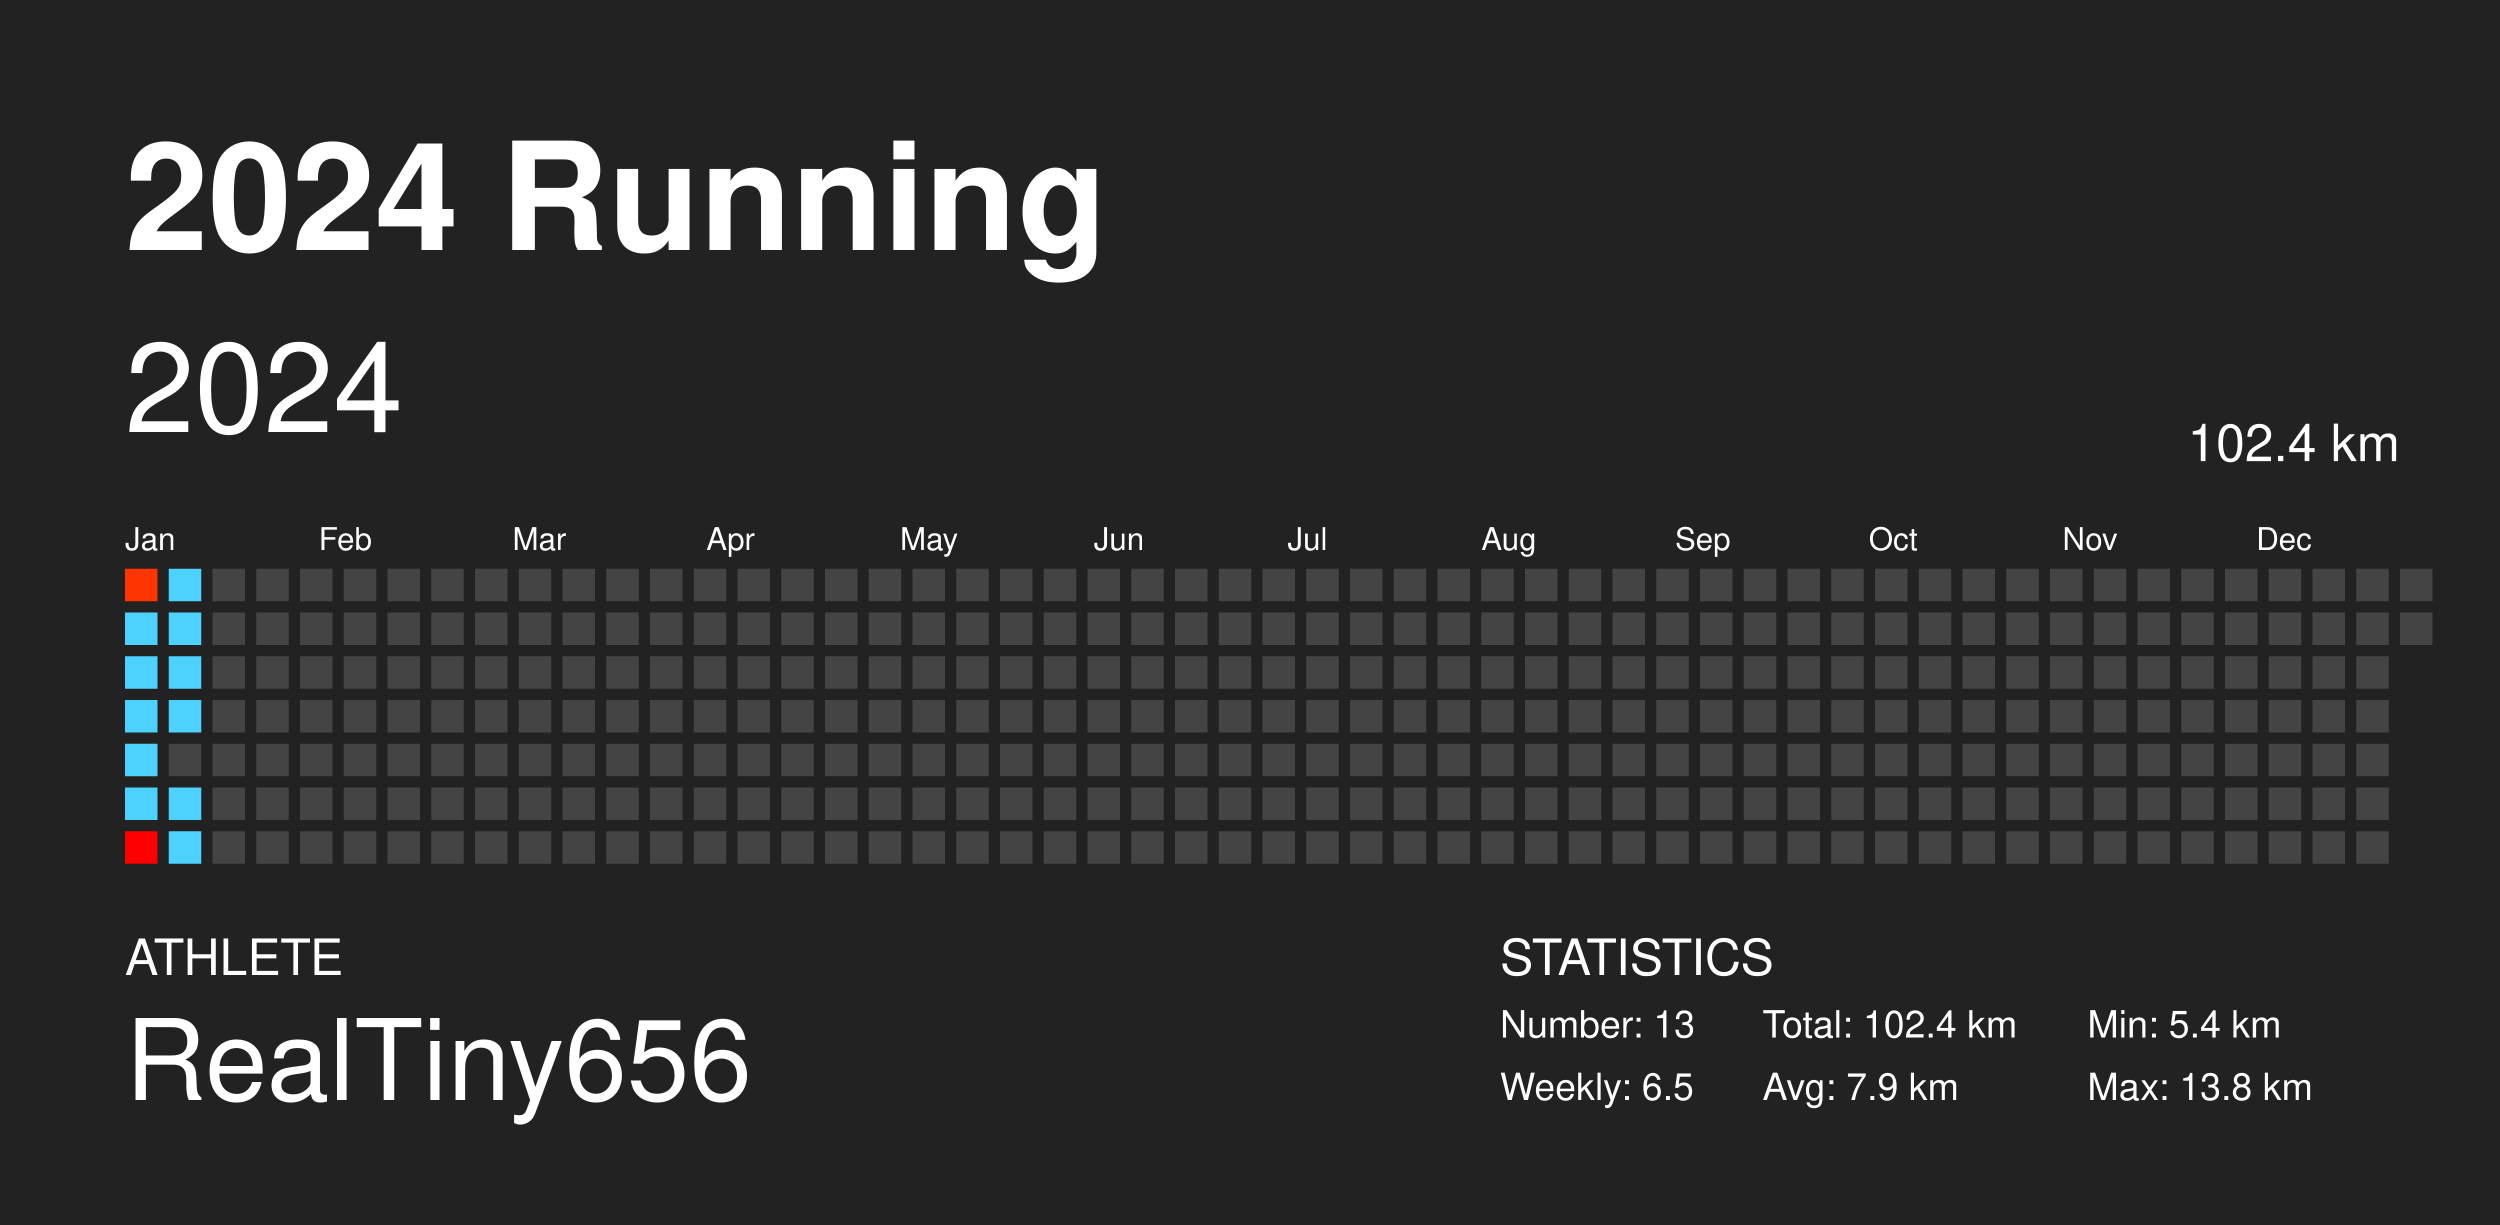
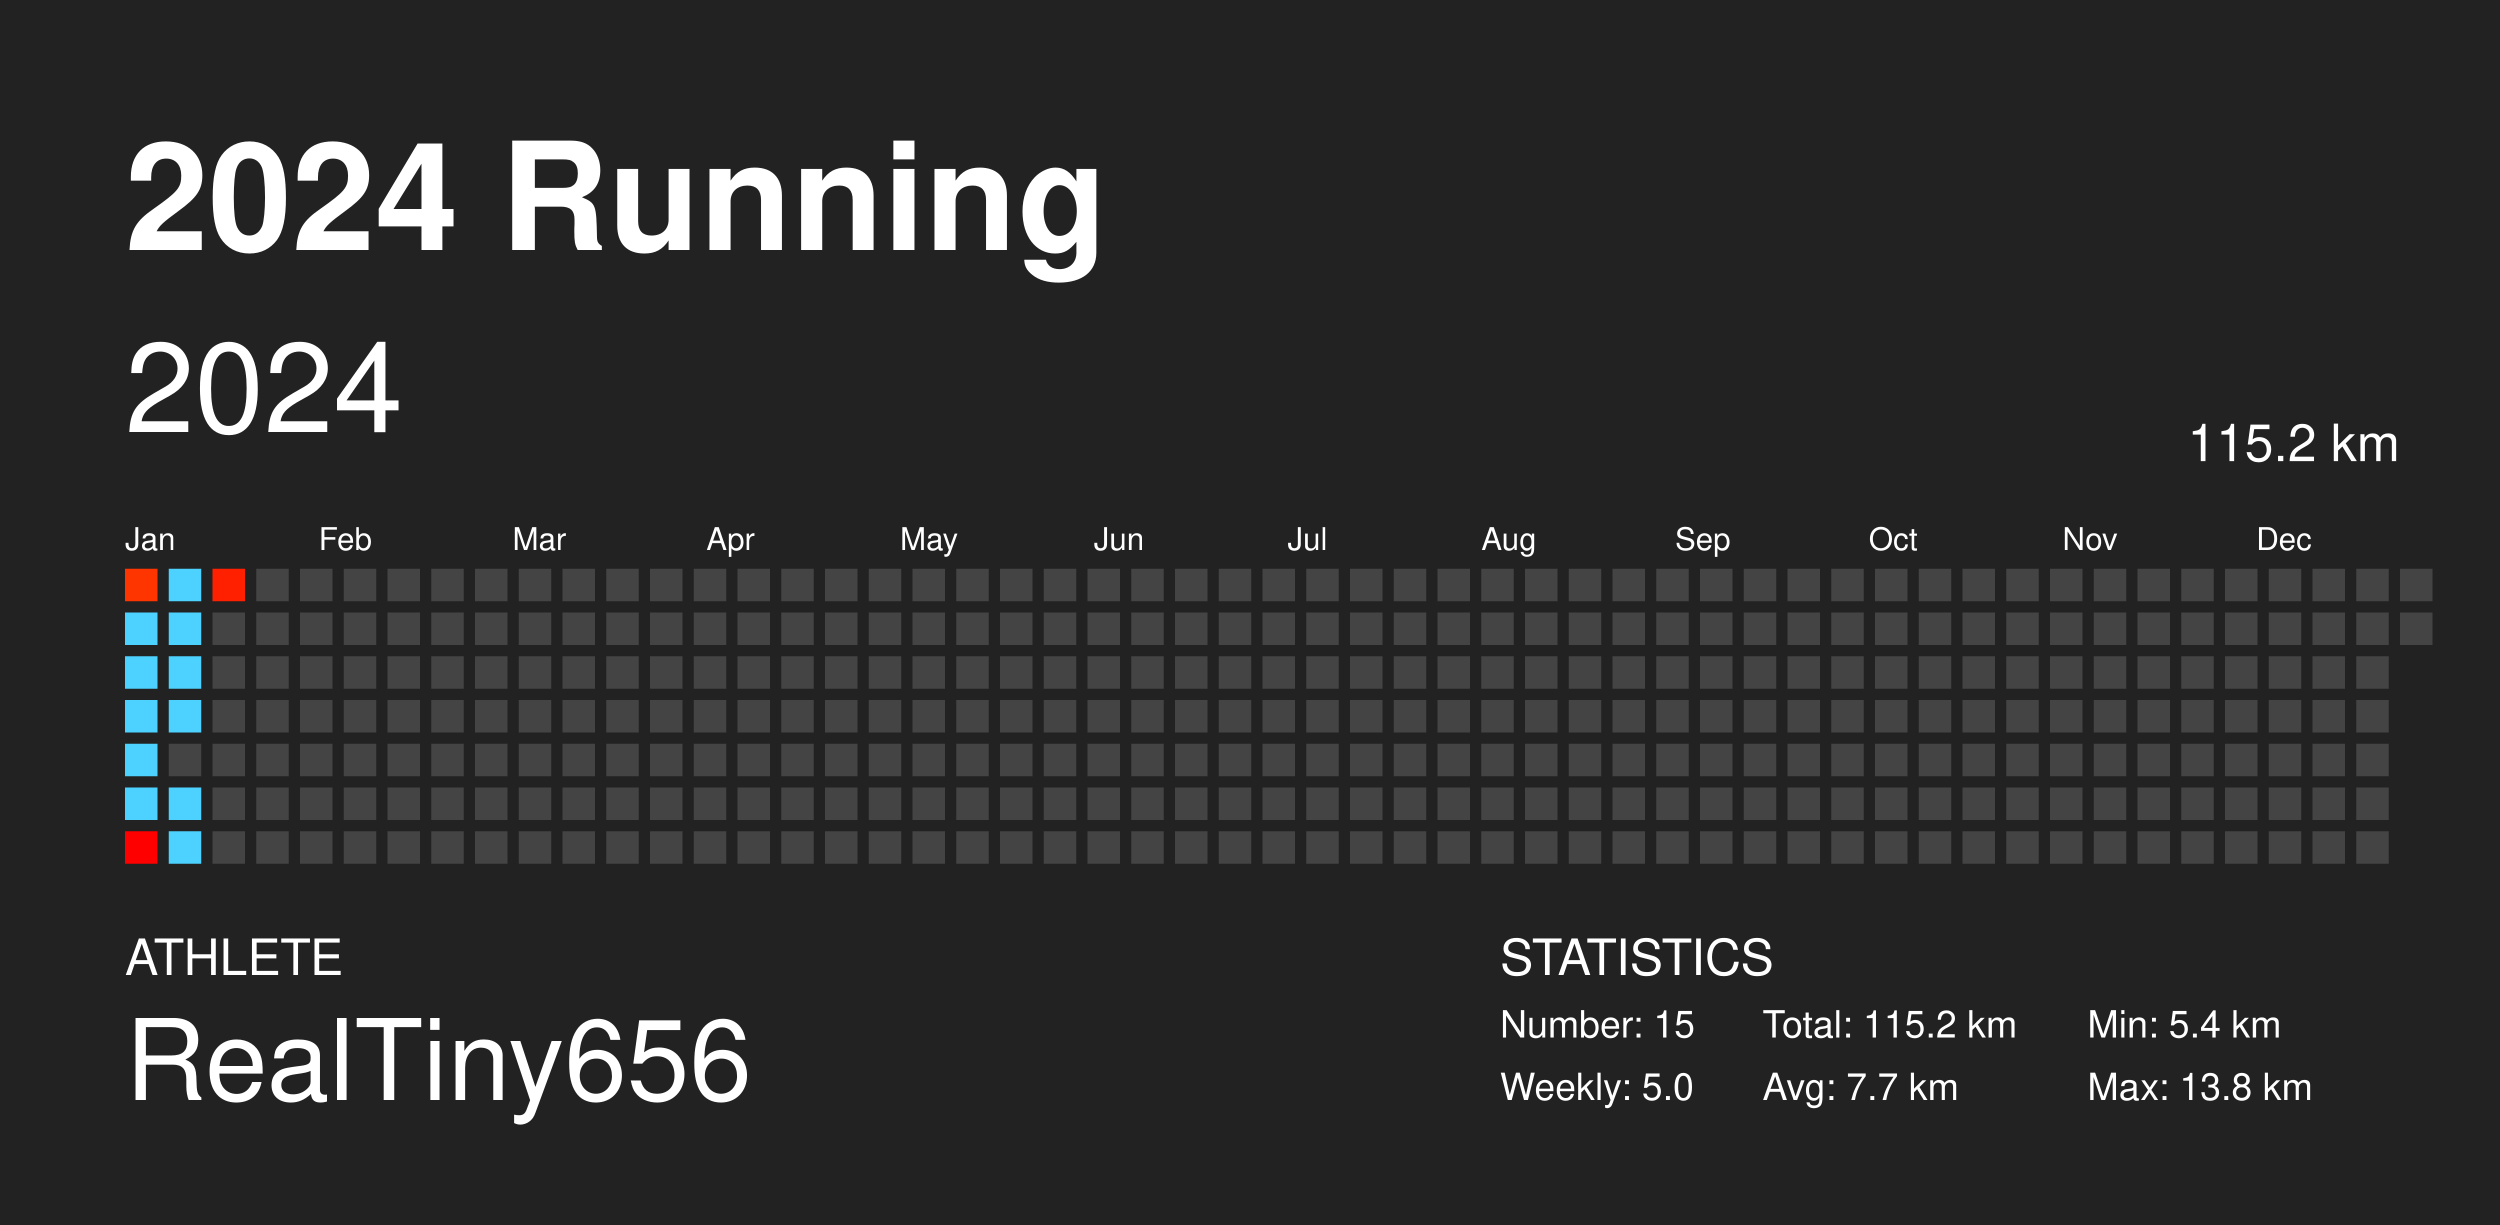
<svg xmlns="http://www.w3.org/2000/svg" baseProfile="full" height="98mm" version="1.1" viewBox="0,0,200,98" width="200mm">
  <defs />
  <rect fill="#222222" height="98" width="200" x="0" y="0" />
  <text fill="#FFFFFF" style="font-size:12px; font-family: system-ui, -apple-system, BlinkMacSystemFont, &quot;Helvetica Neue&quot;, Helvetica, &quot;Segoe UI&quot;, Arial, &quot;PingFang SC&quot;, &quot;Hiragino Sans GB&quot;, &quot;Heiti SC&quot;, &quot;Microsoft YaHei&quot;, &quot;WenQuanYi Micro Hei&quot;, sans-serif; font-weight:bold;" x="10" y="20">2024 Running</text>
  <text fill="#FFFFFF" style="font-size:4px; font-family: system-ui, -apple-system, BlinkMacSystemFont, &quot;Helvetica Neue&quot;, Helvetica, &quot;Segoe UI&quot;, Arial, &quot;PingFang SC&quot;, &quot;Hiragino Sans GB&quot;, &quot;Heiti SC&quot;, &quot;Microsoft YaHei&quot;, &quot;WenQuanYi Micro Hei&quot;, sans-serif;" x="10" y="78">ATHLETE</text>
  <text fill="#FFFFFF" style="font-size:9px; font-family: system-ui, -apple-system, BlinkMacSystemFont, &quot;Helvetica Neue&quot;, Helvetica, &quot;Segoe UI&quot;, Arial, &quot;PingFang SC&quot;, &quot;Hiragino Sans GB&quot;, &quot;Heiti SC&quot;, &quot;Microsoft YaHei&quot;, &quot;WenQuanYi Micro Hei&quot;, sans-serif;" x="10" y="88">RealTiny656</text>
  <text fill="#FFFFFF" style="font-size:4px; font-family: system-ui, -apple-system, BlinkMacSystemFont, &quot;Helvetica Neue&quot;, Helvetica, &quot;Segoe UI&quot;, Arial, &quot;PingFang SC&quot;, &quot;Hiragino Sans GB&quot;, &quot;Heiti SC&quot;, &quot;Microsoft YaHei&quot;, &quot;WenQuanYi Micro Hei&quot;, sans-serif;" x="120" y="78">STATISTICS</text>
-   <text fill="#FFFFFF" style="font-size:3px; font-family: system-ui, -apple-system, BlinkMacSystemFont, &quot;Helvetica Neue&quot;, Helvetica, &quot;Segoe UI&quot;, Arial, &quot;PingFang SC&quot;, &quot;Hiragino Sans GB&quot;, &quot;Heiti SC&quot;, &quot;Microsoft YaHei&quot;, &quot;WenQuanYi Micro Hei&quot;, sans-serif;" x="120" y="83">Number: 13</text>
-   <text fill="#FFFFFF" style="font-size:3px; font-family: system-ui, -apple-system, BlinkMacSystemFont, &quot;Helvetica Neue&quot;, Helvetica, &quot;Segoe UI&quot;, Arial, &quot;PingFang SC&quot;, &quot;Hiragino Sans GB&quot;, &quot;Heiti SC&quot;, &quot;Microsoft YaHei&quot;, &quot;WenQuanYi Micro Hei&quot;, sans-serif;" x="120" y="88">Weekly: 6.5</text>
-   <text fill="#FFFFFF" style="font-size:3px; font-family: system-ui, -apple-system, BlinkMacSystemFont, &quot;Helvetica Neue&quot;, Helvetica, &quot;Segoe UI&quot;, Arial, &quot;PingFang SC&quot;, &quot;Hiragino Sans GB&quot;, &quot;Heiti SC&quot;, &quot;Microsoft YaHei&quot;, &quot;WenQuanYi Micro Hei&quot;, sans-serif;" x="141" y="83">Total: 102.4 km</text>
-   <text fill="#FFFFFF" style="font-size:3px; font-family: system-ui, -apple-system, BlinkMacSystemFont, &quot;Helvetica Neue&quot;, Helvetica, &quot;Segoe UI&quot;, Arial, &quot;PingFang SC&quot;, &quot;Hiragino Sans GB&quot;, &quot;Heiti SC&quot;, &quot;Microsoft YaHei&quot;, &quot;WenQuanYi Micro Hei&quot;, sans-serif;" x="141" y="88">Avg: 7.9 km</text>
+   <text fill="#FFFFFF" style="font-size:3px; font-family: system-ui, -apple-system, BlinkMacSystemFont, &quot;Helvetica Neue&quot;, Helvetica, &quot;Segoe UI&quot;, Arial, &quot;PingFang SC&quot;, &quot;Hiragino Sans GB&quot;, &quot;Heiti SC&quot;, &quot;Microsoft YaHei&quot;, &quot;WenQuanYi Micro Hei&quot;, sans-serif;" x="120" y="83">Number: 15</text>
+   <text fill="#FFFFFF" style="font-size:3px; font-family: system-ui, -apple-system, BlinkMacSystemFont, &quot;Helvetica Neue&quot;, Helvetica, &quot;Segoe UI&quot;, Arial, &quot;PingFang SC&quot;, &quot;Hiragino Sans GB&quot;, &quot;Heiti SC&quot;, &quot;Microsoft YaHei&quot;, &quot;WenQuanYi Micro Hei&quot;, sans-serif;" x="120" y="88">Weekly: 5.0</text>
+   <text fill="#FFFFFF" style="font-size:3px; font-family: system-ui, -apple-system, BlinkMacSystemFont, &quot;Helvetica Neue&quot;, Helvetica, &quot;Segoe UI&quot;, Arial, &quot;PingFang SC&quot;, &quot;Hiragino Sans GB&quot;, &quot;Heiti SC&quot;, &quot;Microsoft YaHei&quot;, &quot;WenQuanYi Micro Hei&quot;, sans-serif;" x="141" y="83">Total: 115.2 km</text>
+   <text fill="#FFFFFF" style="font-size:3px; font-family: system-ui, -apple-system, BlinkMacSystemFont, &quot;Helvetica Neue&quot;, Helvetica, &quot;Segoe UI&quot;, Arial, &quot;PingFang SC&quot;, &quot;Hiragino Sans GB&quot;, &quot;Heiti SC&quot;, &quot;Microsoft YaHei&quot;, &quot;WenQuanYi Micro Hei&quot;, sans-serif;" x="141" y="88">Avg: 7.7 km</text>
  <text fill="#FFFFFF" style="font-size:3px; font-family: system-ui, -apple-system, BlinkMacSystemFont, &quot;Helvetica Neue&quot;, Helvetica, &quot;Segoe UI&quot;, Arial, &quot;PingFang SC&quot;, &quot;Hiragino Sans GB&quot;, &quot;Heiti SC&quot;, &quot;Microsoft YaHei&quot;, &quot;WenQuanYi Micro Hei&quot;, sans-serif;" x="167" y="83">Min: 5.4 km</text>
  <text fill="#FFFFFF" style="font-size:3px; font-family: system-ui, -apple-system, BlinkMacSystemFont, &quot;Helvetica Neue&quot;, Helvetica, &quot;Segoe UI&quot;, Arial, &quot;PingFang SC&quot;, &quot;Hiragino Sans GB&quot;, &quot;Heiti SC&quot;, &quot;Microsoft YaHei&quot;, &quot;WenQuanYi Micro Hei&quot;, sans-serif;" x="167" y="88">Max: 13.8 km</text>
  <text dominant-baseline="hanging" fill="#FFFFFF" style="font-size:10.0px; font-family: system-ui, -apple-system, BlinkMacSystemFont, &quot;Helvetica Neue&quot;, Helvetica, &quot;Segoe UI&quot;, Arial, &quot;PingFang SC&quot;, &quot;Hiragino Sans GB&quot;, &quot;Heiti SC&quot;, &quot;Microsoft YaHei&quot;, &quot;WenQuanYi Micro Hei&quot;, sans-serif;" x="10" y="30">2024</text>
-   <text dominant-baseline="hanging" fill="#FFFFFF" style="font-size:4.125px; font-family: system-ui, -apple-system, BlinkMacSystemFont, &quot;Helvetica Neue&quot;, Helvetica, &quot;Segoe UI&quot;, Arial, &quot;PingFang SC&quot;, &quot;Hiragino Sans GB&quot;, &quot;Heiti SC&quot;, &quot;Microsoft YaHei&quot;, &quot;WenQuanYi Micro Hei&quot;, sans-serif;" x="175" y="35">102.4 km</text>
+   <text dominant-baseline="hanging" fill="#FFFFFF" style="font-size:4.125px; font-family: system-ui, -apple-system, BlinkMacSystemFont, &quot;Helvetica Neue&quot;, Helvetica, &quot;Segoe UI&quot;, Arial, &quot;PingFang SC&quot;, &quot;Hiragino Sans GB&quot;, &quot;Heiti SC&quot;, &quot;Microsoft YaHei&quot;, &quot;WenQuanYi Micro Hei&quot;, sans-serif;" x="175" y="35">115.2 km</text>
  <text fill="#FFFFFF" style="font-size:2.5px; font-family: system-ui, -apple-system, BlinkMacSystemFont, &quot;Helvetica Neue&quot;, Helvetica, &quot;Segoe UI&quot;, Arial, &quot;PingFang SC&quot;, &quot;Hiragino Sans GB&quot;, &quot;Heiti SC&quot;, &quot;Microsoft YaHei&quot;, &quot;WenQuanYi Micro Hei&quot;, sans-serif;" x="10.0" y="44">Jan</text>
  <text fill="#FFFFFF" style="font-size:2.5px; font-family: system-ui, -apple-system, BlinkMacSystemFont, &quot;Helvetica Neue&quot;, Helvetica, &quot;Segoe UI&quot;, Arial, &quot;PingFang SC&quot;, &quot;Hiragino Sans GB&quot;, &quot;Heiti SC&quot;, &quot;Microsoft YaHei&quot;, &quot;WenQuanYi Micro Hei&quot;, sans-serif;" x="25.5" y="44">Feb</text>
  <text fill="#FFFFFF" style="font-size:2.5px; font-family: system-ui, -apple-system, BlinkMacSystemFont, &quot;Helvetica Neue&quot;, Helvetica, &quot;Segoe UI&quot;, Arial, &quot;PingFang SC&quot;, &quot;Hiragino Sans GB&quot;, &quot;Heiti SC&quot;, &quot;Microsoft YaHei&quot;, &quot;WenQuanYi Micro Hei&quot;, sans-serif;" x="41.0" y="44">Mar</text>
  <text fill="#FFFFFF" style="font-size:2.5px; font-family: system-ui, -apple-system, BlinkMacSystemFont, &quot;Helvetica Neue&quot;, Helvetica, &quot;Segoe UI&quot;, Arial, &quot;PingFang SC&quot;, &quot;Hiragino Sans GB&quot;, &quot;Heiti SC&quot;, &quot;Microsoft YaHei&quot;, &quot;WenQuanYi Micro Hei&quot;, sans-serif;" x="56.5" y="44">Apr</text>
  <text fill="#FFFFFF" style="font-size:2.5px; font-family: system-ui, -apple-system, BlinkMacSystemFont, &quot;Helvetica Neue&quot;, Helvetica, &quot;Segoe UI&quot;, Arial, &quot;PingFang SC&quot;, &quot;Hiragino Sans GB&quot;, &quot;Heiti SC&quot;, &quot;Microsoft YaHei&quot;, &quot;WenQuanYi Micro Hei&quot;, sans-serif;" x="72.0" y="44">May</text>
  <text fill="#FFFFFF" style="font-size:2.5px; font-family: system-ui, -apple-system, BlinkMacSystemFont, &quot;Helvetica Neue&quot;, Helvetica, &quot;Segoe UI&quot;, Arial, &quot;PingFang SC&quot;, &quot;Hiragino Sans GB&quot;, &quot;Heiti SC&quot;, &quot;Microsoft YaHei&quot;, &quot;WenQuanYi Micro Hei&quot;, sans-serif;" x="87.5" y="44">Jun</text>
  <text fill="#FFFFFF" style="font-size:2.5px; font-family: system-ui, -apple-system, BlinkMacSystemFont, &quot;Helvetica Neue&quot;, Helvetica, &quot;Segoe UI&quot;, Arial, &quot;PingFang SC&quot;, &quot;Hiragino Sans GB&quot;, &quot;Heiti SC&quot;, &quot;Microsoft YaHei&quot;, &quot;WenQuanYi Micro Hei&quot;, sans-serif;" x="103.0" y="44">Jul</text>
  <text fill="#FFFFFF" style="font-size:2.5px; font-family: system-ui, -apple-system, BlinkMacSystemFont, &quot;Helvetica Neue&quot;, Helvetica, &quot;Segoe UI&quot;, Arial, &quot;PingFang SC&quot;, &quot;Hiragino Sans GB&quot;, &quot;Heiti SC&quot;, &quot;Microsoft YaHei&quot;, &quot;WenQuanYi Micro Hei&quot;, sans-serif;" x="118.5" y="44">Aug</text>
  <text fill="#FFFFFF" style="font-size:2.5px; font-family: system-ui, -apple-system, BlinkMacSystemFont, &quot;Helvetica Neue&quot;, Helvetica, &quot;Segoe UI&quot;, Arial, &quot;PingFang SC&quot;, &quot;Hiragino Sans GB&quot;, &quot;Heiti SC&quot;, &quot;Microsoft YaHei&quot;, &quot;WenQuanYi Micro Hei&quot;, sans-serif;" x="134.0" y="44">Sep</text>
  <text fill="#FFFFFF" style="font-size:2.5px; font-family: system-ui, -apple-system, BlinkMacSystemFont, &quot;Helvetica Neue&quot;, Helvetica, &quot;Segoe UI&quot;, Arial, &quot;PingFang SC&quot;, &quot;Hiragino Sans GB&quot;, &quot;Heiti SC&quot;, &quot;Microsoft YaHei&quot;, &quot;WenQuanYi Micro Hei&quot;, sans-serif;" x="149.5" y="44">Oct</text>
  <text fill="#FFFFFF" style="font-size:2.5px; font-family: system-ui, -apple-system, BlinkMacSystemFont, &quot;Helvetica Neue&quot;, Helvetica, &quot;Segoe UI&quot;, Arial, &quot;PingFang SC&quot;, &quot;Hiragino Sans GB&quot;, &quot;Heiti SC&quot;, &quot;Microsoft YaHei&quot;, &quot;WenQuanYi Micro Hei&quot;, sans-serif;" x="165.0" y="44">Nov</text>
  <text fill="#FFFFFF" style="font-size:2.5px; font-family: system-ui, -apple-system, BlinkMacSystemFont, &quot;Helvetica Neue&quot;, Helvetica, &quot;Segoe UI&quot;, Arial, &quot;PingFang SC&quot;, &quot;Hiragino Sans GB&quot;, &quot;Heiti SC&quot;, &quot;Microsoft YaHei&quot;, &quot;WenQuanYi Micro Hei&quot;, sans-serif;" x="180.5" y="44">Dec</text>
  <rect fill="#ff3500" height="2.6" width="2.6" x="10.0" y="45.5" />
  <rect fill="#4dd2ff" height="2.6" width="2.6" x="10.0" y="49.0" />
  <rect fill="#4dd2ff" height="2.6" width="2.6" x="10.0" y="52.5" />
  <rect fill="#4dd2ff" height="2.6" width="2.6" x="10.0" y="56.0" />
  <rect fill="#4dd2ff" height="2.6" width="2.6" x="10.0" y="59.5" />
  <rect fill="#4dd2ff" height="2.6" width="2.6" x="10.0" y="63.0" />
  <rect fill="#ff0000" height="2.6" width="2.6" x="10.0" y="66.5" />
  <rect fill="#4dd2ff" height="2.6" width="2.6" x="13.5" y="45.5" />
  <rect fill="#4dd2ff" height="2.6" width="2.6" x="13.5" y="49.0" />
  <rect fill="#4dd2ff" height="2.6" width="2.6" x="13.5" y="52.5" />
  <rect fill="#4dd2ff" height="2.6" width="2.6" x="13.5" y="56.0" />
  <rect fill="#444444" height="2.6" width="2.6" x="13.5" y="59.5" />
  <rect fill="#4dd2ff" height="2.6" width="2.6" x="13.5" y="63.0" />
  <rect fill="#4dd2ff" height="2.6" width="2.6" x="13.5" y="66.5" />
-   <rect fill="#444444" height="2.6" width="2.6" x="17.0" y="45.5" />
+   <rect fill="#ff2000" height="2.6" width="2.6" x="17.0" y="45.5" />
  <rect fill="#444444" height="2.6" width="2.6" x="17.0" y="49.0" />
  <rect fill="#444444" height="2.6" width="2.6" x="17.0" y="52.5" />
  <rect fill="#444444" height="2.6" width="2.6" x="17.0" y="56.0" />
  <rect fill="#444444" height="2.6" width="2.6" x="17.0" y="59.5" />
  <rect fill="#444444" height="2.6" width="2.6" x="17.0" y="63.0" />
  <rect fill="#444444" height="2.6" width="2.6" x="17.0" y="66.5" />
  <rect fill="#444444" height="2.6" width="2.6" x="20.5" y="45.5" />
  <rect fill="#444444" height="2.6" width="2.6" x="20.5" y="49.0" />
  <rect fill="#444444" height="2.6" width="2.6" x="20.5" y="52.5" />
  <rect fill="#444444" height="2.6" width="2.6" x="20.5" y="56.0" />
  <rect fill="#444444" height="2.6" width="2.6" x="20.5" y="59.5" />
  <rect fill="#444444" height="2.6" width="2.6" x="20.5" y="63.0" />
  <rect fill="#444444" height="2.6" width="2.6" x="20.5" y="66.5" />
  <rect fill="#444444" height="2.6" width="2.6" x="24.0" y="45.5" />
  <rect fill="#444444" height="2.6" width="2.6" x="24.0" y="49.0" />
  <rect fill="#444444" height="2.6" width="2.6" x="24.0" y="52.5" />
  <rect fill="#444444" height="2.6" width="2.6" x="24.0" y="56.0" />
  <rect fill="#444444" height="2.6" width="2.6" x="24.0" y="59.5" />
  <rect fill="#444444" height="2.6" width="2.6" x="24.0" y="63.0" />
  <rect fill="#444444" height="2.6" width="2.6" x="24.0" y="66.5" />
  <rect fill="#444444" height="2.6" width="2.6" x="27.5" y="45.5" />
  <rect fill="#444444" height="2.6" width="2.6" x="27.5" y="49.0" />
  <rect fill="#444444" height="2.6" width="2.6" x="27.5" y="52.5" />
  <rect fill="#444444" height="2.6" width="2.6" x="27.5" y="56.0" />
  <rect fill="#444444" height="2.6" width="2.6" x="27.5" y="59.5" />
  <rect fill="#444444" height="2.6" width="2.6" x="27.5" y="63.0" />
  <rect fill="#444444" height="2.6" width="2.6" x="27.5" y="66.5" />
  <rect fill="#444444" height="2.6" width="2.6" x="31.0" y="45.5" />
  <rect fill="#444444" height="2.6" width="2.6" x="31.0" y="49.0" />
  <rect fill="#444444" height="2.6" width="2.6" x="31.0" y="52.5" />
  <rect fill="#444444" height="2.6" width="2.6" x="31.0" y="56.0" />
  <rect fill="#444444" height="2.6" width="2.6" x="31.0" y="59.5" />
  <rect fill="#444444" height="2.6" width="2.6" x="31.0" y="63.0" />
  <rect fill="#444444" height="2.6" width="2.6" x="31.0" y="66.5" />
  <rect fill="#444444" height="2.6" width="2.6" x="34.5" y="45.5" />
  <rect fill="#444444" height="2.6" width="2.6" x="34.5" y="49.0" />
  <rect fill="#444444" height="2.6" width="2.6" x="34.5" y="52.5" />
  <rect fill="#444444" height="2.6" width="2.6" x="34.5" y="56.0" />
  <rect fill="#444444" height="2.6" width="2.6" x="34.5" y="59.5" />
  <rect fill="#444444" height="2.6" width="2.6" x="34.5" y="63.0" />
  <rect fill="#444444" height="2.6" width="2.6" x="34.5" y="66.5" />
  <rect fill="#444444" height="2.6" width="2.6" x="38.0" y="45.5" />
  <rect fill="#444444" height="2.6" width="2.6" x="38.0" y="49.0" />
  <rect fill="#444444" height="2.6" width="2.6" x="38.0" y="52.5" />
  <rect fill="#444444" height="2.6" width="2.6" x="38.0" y="56.0" />
  <rect fill="#444444" height="2.6" width="2.6" x="38.0" y="59.5" />
  <rect fill="#444444" height="2.6" width="2.6" x="38.0" y="63.0" />
  <rect fill="#444444" height="2.6" width="2.6" x="38.0" y="66.5" />
  <rect fill="#444444" height="2.6" width="2.6" x="41.5" y="45.5" />
  <rect fill="#444444" height="2.6" width="2.6" x="41.5" y="49.0" />
  <rect fill="#444444" height="2.6" width="2.6" x="41.5" y="52.5" />
  <rect fill="#444444" height="2.6" width="2.6" x="41.5" y="56.0" />
  <rect fill="#444444" height="2.6" width="2.6" x="41.5" y="59.5" />
  <rect fill="#444444" height="2.6" width="2.6" x="41.5" y="63.0" />
  <rect fill="#444444" height="2.6" width="2.6" x="41.5" y="66.5" />
  <rect fill="#444444" height="2.6" width="2.6" x="45.0" y="45.5" />
  <rect fill="#444444" height="2.6" width="2.6" x="45.0" y="49.0" />
  <rect fill="#444444" height="2.6" width="2.6" x="45.0" y="52.5" />
  <rect fill="#444444" height="2.6" width="2.6" x="45.0" y="56.0" />
  <rect fill="#444444" height="2.6" width="2.6" x="45.0" y="59.5" />
  <rect fill="#444444" height="2.6" width="2.6" x="45.0" y="63.0" />
  <rect fill="#444444" height="2.6" width="2.6" x="45.0" y="66.5" />
  <rect fill="#444444" height="2.6" width="2.6" x="48.5" y="45.5" />
  <rect fill="#444444" height="2.6" width="2.6" x="48.5" y="49.0" />
  <rect fill="#444444" height="2.6" width="2.6" x="48.5" y="52.5" />
  <rect fill="#444444" height="2.6" width="2.6" x="48.5" y="56.0" />
  <rect fill="#444444" height="2.6" width="2.6" x="48.5" y="59.5" />
  <rect fill="#444444" height="2.6" width="2.6" x="48.5" y="63.0" />
  <rect fill="#444444" height="2.6" width="2.6" x="48.5" y="66.5" />
  <rect fill="#444444" height="2.6" width="2.6" x="52.0" y="45.5" />
  <rect fill="#444444" height="2.6" width="2.6" x="52.0" y="49.0" />
  <rect fill="#444444" height="2.6" width="2.6" x="52.0" y="52.5" />
  <rect fill="#444444" height="2.6" width="2.6" x="52.0" y="56.0" />
  <rect fill="#444444" height="2.6" width="2.6" x="52.0" y="59.5" />
  <rect fill="#444444" height="2.6" width="2.6" x="52.0" y="63.0" />
  <rect fill="#444444" height="2.6" width="2.6" x="52.0" y="66.5" />
  <rect fill="#444444" height="2.6" width="2.6" x="55.5" y="45.5" />
  <rect fill="#444444" height="2.6" width="2.6" x="55.5" y="49.0" />
  <rect fill="#444444" height="2.6" width="2.6" x="55.5" y="52.5" />
  <rect fill="#444444" height="2.6" width="2.6" x="55.5" y="56.0" />
  <rect fill="#444444" height="2.6" width="2.6" x="55.5" y="59.5" />
  <rect fill="#444444" height="2.6" width="2.6" x="55.5" y="63.0" />
  <rect fill="#444444" height="2.6" width="2.6" x="55.5" y="66.5" />
  <rect fill="#444444" height="2.6" width="2.6" x="59.0" y="45.5" />
  <rect fill="#444444" height="2.6" width="2.6" x="59.0" y="49.0" />
  <rect fill="#444444" height="2.6" width="2.6" x="59.0" y="52.5" />
  <rect fill="#444444" height="2.6" width="2.6" x="59.0" y="56.0" />
  <rect fill="#444444" height="2.6" width="2.6" x="59.0" y="59.5" />
  <rect fill="#444444" height="2.6" width="2.6" x="59.0" y="63.0" />
  <rect fill="#444444" height="2.6" width="2.6" x="59.0" y="66.5" />
  <rect fill="#444444" height="2.6" width="2.6" x="62.5" y="45.5" />
  <rect fill="#444444" height="2.6" width="2.6" x="62.5" y="49.0" />
  <rect fill="#444444" height="2.6" width="2.6" x="62.5" y="52.5" />
  <rect fill="#444444" height="2.6" width="2.6" x="62.5" y="56.0" />
  <rect fill="#444444" height="2.6" width="2.6" x="62.5" y="59.5" />
  <rect fill="#444444" height="2.6" width="2.6" x="62.5" y="63.0" />
  <rect fill="#444444" height="2.6" width="2.6" x="62.5" y="66.5" />
  <rect fill="#444444" height="2.6" width="2.6" x="66.0" y="45.5" />
  <rect fill="#444444" height="2.6" width="2.6" x="66.0" y="49.0" />
  <rect fill="#444444" height="2.6" width="2.6" x="66.0" y="52.5" />
  <rect fill="#444444" height="2.6" width="2.6" x="66.0" y="56.0" />
  <rect fill="#444444" height="2.6" width="2.6" x="66.0" y="59.5" />
  <rect fill="#444444" height="2.6" width="2.6" x="66.0" y="63.0" />
  <rect fill="#444444" height="2.6" width="2.6" x="66.0" y="66.5" />
  <rect fill="#444444" height="2.6" width="2.6" x="69.5" y="45.5" />
  <rect fill="#444444" height="2.6" width="2.6" x="69.5" y="49.0" />
  <rect fill="#444444" height="2.6" width="2.6" x="69.5" y="52.5" />
  <rect fill="#444444" height="2.6" width="2.6" x="69.5" y="56.0" />
  <rect fill="#444444" height="2.6" width="2.6" x="69.5" y="59.5" />
  <rect fill="#444444" height="2.6" width="2.6" x="69.5" y="63.0" />
  <rect fill="#444444" height="2.6" width="2.6" x="69.5" y="66.5" />
  <rect fill="#444444" height="2.6" width="2.6" x="73.0" y="45.5" />
  <rect fill="#444444" height="2.6" width="2.6" x="73.0" y="49.0" />
  <rect fill="#444444" height="2.6" width="2.6" x="73.0" y="52.5" />
  <rect fill="#444444" height="2.6" width="2.6" x="73.0" y="56.0" />
  <rect fill="#444444" height="2.6" width="2.6" x="73.0" y="59.5" />
  <rect fill="#444444" height="2.6" width="2.6" x="73.0" y="63.0" />
  <rect fill="#444444" height="2.6" width="2.6" x="73.0" y="66.5" />
  <rect fill="#444444" height="2.6" width="2.6" x="76.5" y="45.5" />
  <rect fill="#444444" height="2.6" width="2.6" x="76.5" y="49.0" />
  <rect fill="#444444" height="2.6" width="2.6" x="76.5" y="52.5" />
  <rect fill="#444444" height="2.6" width="2.6" x="76.5" y="56.0" />
  <rect fill="#444444" height="2.6" width="2.6" x="76.5" y="59.5" />
  <rect fill="#444444" height="2.6" width="2.6" x="76.5" y="63.0" />
  <rect fill="#444444" height="2.6" width="2.6" x="76.5" y="66.5" />
  <rect fill="#444444" height="2.6" width="2.6" x="80.0" y="45.5" />
  <rect fill="#444444" height="2.6" width="2.6" x="80.0" y="49.0" />
  <rect fill="#444444" height="2.6" width="2.6" x="80.0" y="52.5" />
  <rect fill="#444444" height="2.6" width="2.6" x="80.0" y="56.0" />
  <rect fill="#444444" height="2.6" width="2.6" x="80.0" y="59.5" />
  <rect fill="#444444" height="2.6" width="2.6" x="80.0" y="63.0" />
  <rect fill="#444444" height="2.6" width="2.6" x="80.0" y="66.5" />
  <rect fill="#444444" height="2.6" width="2.6" x="83.5" y="45.5" />
  <rect fill="#444444" height="2.6" width="2.6" x="83.5" y="49.0" />
  <rect fill="#444444" height="2.6" width="2.6" x="83.5" y="52.5" />
  <rect fill="#444444" height="2.6" width="2.6" x="83.5" y="56.0" />
  <rect fill="#444444" height="2.6" width="2.6" x="83.5" y="59.5" />
  <rect fill="#444444" height="2.6" width="2.6" x="83.5" y="63.0" />
  <rect fill="#444444" height="2.6" width="2.6" x="83.5" y="66.5" />
  <rect fill="#444444" height="2.6" width="2.6" x="87.0" y="45.5" />
  <rect fill="#444444" height="2.6" width="2.6" x="87.0" y="49.0" />
  <rect fill="#444444" height="2.6" width="2.6" x="87.0" y="52.5" />
  <rect fill="#444444" height="2.6" width="2.6" x="87.0" y="56.0" />
  <rect fill="#444444" height="2.6" width="2.6" x="87.0" y="59.5" />
  <rect fill="#444444" height="2.6" width="2.6" x="87.0" y="63.0" />
  <rect fill="#444444" height="2.6" width="2.6" x="87.0" y="66.5" />
  <rect fill="#444444" height="2.6" width="2.6" x="90.5" y="45.5" />
  <rect fill="#444444" height="2.6" width="2.6" x="90.5" y="49.0" />
  <rect fill="#444444" height="2.6" width="2.6" x="90.5" y="52.5" />
  <rect fill="#444444" height="2.6" width="2.6" x="90.5" y="56.0" />
  <rect fill="#444444" height="2.6" width="2.6" x="90.5" y="59.5" />
  <rect fill="#444444" height="2.6" width="2.6" x="90.5" y="63.0" />
  <rect fill="#444444" height="2.6" width="2.6" x="90.5" y="66.5" />
  <rect fill="#444444" height="2.6" width="2.6" x="94.0" y="45.5" />
  <rect fill="#444444" height="2.6" width="2.6" x="94.0" y="49.0" />
  <rect fill="#444444" height="2.6" width="2.6" x="94.0" y="52.5" />
  <rect fill="#444444" height="2.6" width="2.6" x="94.0" y="56.0" />
  <rect fill="#444444" height="2.6" width="2.6" x="94.0" y="59.5" />
  <rect fill="#444444" height="2.6" width="2.6" x="94.0" y="63.0" />
  <rect fill="#444444" height="2.6" width="2.6" x="94.0" y="66.5" />
  <rect fill="#444444" height="2.6" width="2.6" x="97.5" y="45.5" />
  <rect fill="#444444" height="2.6" width="2.6" x="97.5" y="49.0" />
  <rect fill="#444444" height="2.6" width="2.6" x="97.5" y="52.5" />
  <rect fill="#444444" height="2.6" width="2.6" x="97.5" y="56.0" />
  <rect fill="#444444" height="2.6" width="2.6" x="97.5" y="59.5" />
  <rect fill="#444444" height="2.6" width="2.6" x="97.5" y="63.0" />
  <rect fill="#444444" height="2.6" width="2.6" x="97.5" y="66.5" />
  <rect fill="#444444" height="2.6" width="2.6" x="101.0" y="45.5" />
  <rect fill="#444444" height="2.6" width="2.6" x="101.0" y="49.0" />
  <rect fill="#444444" height="2.6" width="2.6" x="101.0" y="52.5" />
  <rect fill="#444444" height="2.6" width="2.6" x="101.0" y="56.0" />
  <rect fill="#444444" height="2.6" width="2.6" x="101.0" y="59.5" />
  <rect fill="#444444" height="2.6" width="2.6" x="101.0" y="63.0" />
  <rect fill="#444444" height="2.6" width="2.6" x="101.0" y="66.5" />
  <rect fill="#444444" height="2.6" width="2.6" x="104.5" y="45.5" />
  <rect fill="#444444" height="2.6" width="2.6" x="104.5" y="49.0" />
  <rect fill="#444444" height="2.6" width="2.6" x="104.5" y="52.5" />
  <rect fill="#444444" height="2.6" width="2.6" x="104.5" y="56.0" />
  <rect fill="#444444" height="2.6" width="2.6" x="104.5" y="59.5" />
  <rect fill="#444444" height="2.6" width="2.6" x="104.5" y="63.0" />
  <rect fill="#444444" height="2.6" width="2.6" x="104.5" y="66.5" />
  <rect fill="#444444" height="2.6" width="2.6" x="108.0" y="45.5" />
  <rect fill="#444444" height="2.6" width="2.6" x="108.0" y="49.0" />
  <rect fill="#444444" height="2.6" width="2.6" x="108.0" y="52.5" />
  <rect fill="#444444" height="2.6" width="2.6" x="108.0" y="56.0" />
  <rect fill="#444444" height="2.6" width="2.6" x="108.0" y="59.5" />
  <rect fill="#444444" height="2.6" width="2.6" x="108.0" y="63.0" />
  <rect fill="#444444" height="2.6" width="2.6" x="108.0" y="66.5" />
  <rect fill="#444444" height="2.6" width="2.6" x="111.5" y="45.5" />
  <rect fill="#444444" height="2.6" width="2.6" x="111.5" y="49.0" />
  <rect fill="#444444" height="2.6" width="2.6" x="111.5" y="52.5" />
  <rect fill="#444444" height="2.6" width="2.6" x="111.5" y="56.0" />
  <rect fill="#444444" height="2.6" width="2.6" x="111.5" y="59.5" />
  <rect fill="#444444" height="2.6" width="2.6" x="111.5" y="63.0" />
  <rect fill="#444444" height="2.6" width="2.6" x="111.5" y="66.5" />
  <rect fill="#444444" height="2.6" width="2.6" x="115.0" y="45.5" />
  <rect fill="#444444" height="2.6" width="2.6" x="115.0" y="49.0" />
  <rect fill="#444444" height="2.6" width="2.6" x="115.0" y="52.5" />
  <rect fill="#444444" height="2.6" width="2.6" x="115.0" y="56.0" />
  <rect fill="#444444" height="2.6" width="2.6" x="115.0" y="59.5" />
  <rect fill="#444444" height="2.6" width="2.6" x="115.0" y="63.0" />
  <rect fill="#444444" height="2.6" width="2.6" x="115.0" y="66.5" />
  <rect fill="#444444" height="2.6" width="2.6" x="118.5" y="45.5" />
  <rect fill="#444444" height="2.6" width="2.6" x="118.5" y="49.0" />
  <rect fill="#444444" height="2.6" width="2.6" x="118.5" y="52.5" />
  <rect fill="#444444" height="2.6" width="2.6" x="118.5" y="56.0" />
  <rect fill="#444444" height="2.6" width="2.6" x="118.5" y="59.5" />
  <rect fill="#444444" height="2.6" width="2.6" x="118.5" y="63.0" />
  <rect fill="#444444" height="2.6" width="2.6" x="118.5" y="66.5" />
  <rect fill="#444444" height="2.6" width="2.6" x="122.0" y="45.5" />
  <rect fill="#444444" height="2.6" width="2.6" x="122.0" y="49.0" />
  <rect fill="#444444" height="2.6" width="2.6" x="122.0" y="52.5" />
  <rect fill="#444444" height="2.6" width="2.6" x="122.0" y="56.0" />
  <rect fill="#444444" height="2.6" width="2.6" x="122.0" y="59.5" />
  <rect fill="#444444" height="2.6" width="2.6" x="122.0" y="63.0" />
  <rect fill="#444444" height="2.6" width="2.6" x="122.0" y="66.5" />
  <rect fill="#444444" height="2.6" width="2.6" x="125.5" y="45.5" />
  <rect fill="#444444" height="2.6" width="2.6" x="125.5" y="49.0" />
  <rect fill="#444444" height="2.6" width="2.6" x="125.5" y="52.5" />
  <rect fill="#444444" height="2.6" width="2.6" x="125.5" y="56.0" />
  <rect fill="#444444" height="2.6" width="2.6" x="125.5" y="59.5" />
  <rect fill="#444444" height="2.6" width="2.6" x="125.5" y="63.0" />
  <rect fill="#444444" height="2.6" width="2.6" x="125.5" y="66.5" />
  <rect fill="#444444" height="2.6" width="2.6" x="129.0" y="45.5" />
  <rect fill="#444444" height="2.6" width="2.6" x="129.0" y="49.0" />
  <rect fill="#444444" height="2.6" width="2.6" x="129.0" y="52.5" />
  <rect fill="#444444" height="2.6" width="2.6" x="129.0" y="56.0" />
  <rect fill="#444444" height="2.6" width="2.6" x="129.0" y="59.5" />
  <rect fill="#444444" height="2.6" width="2.6" x="129.0" y="63.0" />
  <rect fill="#444444" height="2.6" width="2.6" x="129.0" y="66.5" />
  <rect fill="#444444" height="2.6" width="2.6" x="132.5" y="45.5" />
  <rect fill="#444444" height="2.6" width="2.6" x="132.5" y="49.0" />
  <rect fill="#444444" height="2.6" width="2.6" x="132.5" y="52.5" />
  <rect fill="#444444" height="2.6" width="2.6" x="132.5" y="56.0" />
  <rect fill="#444444" height="2.6" width="2.6" x="132.5" y="59.5" />
  <rect fill="#444444" height="2.6" width="2.6" x="132.5" y="63.0" />
  <rect fill="#444444" height="2.6" width="2.6" x="132.5" y="66.5" />
  <rect fill="#444444" height="2.6" width="2.6" x="136.0" y="45.5" />
  <rect fill="#444444" height="2.6" width="2.6" x="136.0" y="49.0" />
  <rect fill="#444444" height="2.6" width="2.6" x="136.0" y="52.5" />
  <rect fill="#444444" height="2.6" width="2.6" x="136.0" y="56.0" />
  <rect fill="#444444" height="2.6" width="2.6" x="136.0" y="59.5" />
  <rect fill="#444444" height="2.6" width="2.6" x="136.0" y="63.0" />
  <rect fill="#444444" height="2.6" width="2.6" x="136.0" y="66.5" />
  <rect fill="#444444" height="2.6" width="2.6" x="139.5" y="45.5" />
  <rect fill="#444444" height="2.6" width="2.6" x="139.5" y="49.0" />
  <rect fill="#444444" height="2.6" width="2.6" x="139.5" y="52.5" />
  <rect fill="#444444" height="2.6" width="2.6" x="139.5" y="56.0" />
  <rect fill="#444444" height="2.6" width="2.6" x="139.5" y="59.5" />
  <rect fill="#444444" height="2.6" width="2.6" x="139.5" y="63.0" />
  <rect fill="#444444" height="2.6" width="2.6" x="139.5" y="66.5" />
  <rect fill="#444444" height="2.6" width="2.6" x="143.0" y="45.5" />
  <rect fill="#444444" height="2.6" width="2.6" x="143.0" y="49.0" />
  <rect fill="#444444" height="2.6" width="2.6" x="143.0" y="52.5" />
  <rect fill="#444444" height="2.6" width="2.6" x="143.0" y="56.0" />
  <rect fill="#444444" height="2.6" width="2.6" x="143.0" y="59.5" />
  <rect fill="#444444" height="2.6" width="2.6" x="143.0" y="63.0" />
  <rect fill="#444444" height="2.6" width="2.6" x="143.0" y="66.5" />
  <rect fill="#444444" height="2.6" width="2.6" x="146.5" y="45.5" />
  <rect fill="#444444" height="2.6" width="2.6" x="146.5" y="49.0" />
  <rect fill="#444444" height="2.6" width="2.6" x="146.5" y="52.5" />
  <rect fill="#444444" height="2.6" width="2.6" x="146.5" y="56.0" />
  <rect fill="#444444" height="2.6" width="2.6" x="146.5" y="59.5" />
  <rect fill="#444444" height="2.6" width="2.6" x="146.5" y="63.0" />
  <rect fill="#444444" height="2.6" width="2.6" x="146.5" y="66.5" />
  <rect fill="#444444" height="2.6" width="2.6" x="150.0" y="45.5" />
  <rect fill="#444444" height="2.6" width="2.6" x="150.0" y="49.0" />
  <rect fill="#444444" height="2.6" width="2.6" x="150.0" y="52.5" />
  <rect fill="#444444" height="2.6" width="2.6" x="150.0" y="56.0" />
  <rect fill="#444444" height="2.6" width="2.6" x="150.0" y="59.5" />
  <rect fill="#444444" height="2.6" width="2.6" x="150.0" y="63.0" />
  <rect fill="#444444" height="2.6" width="2.6" x="150.0" y="66.5" />
  <rect fill="#444444" height="2.6" width="2.6" x="153.5" y="45.5" />
  <rect fill="#444444" height="2.6" width="2.6" x="153.5" y="49.0" />
  <rect fill="#444444" height="2.6" width="2.6" x="153.5" y="52.5" />
  <rect fill="#444444" height="2.6" width="2.6" x="153.5" y="56.0" />
  <rect fill="#444444" height="2.6" width="2.6" x="153.5" y="59.5" />
  <rect fill="#444444" height="2.6" width="2.6" x="153.5" y="63.0" />
  <rect fill="#444444" height="2.6" width="2.6" x="153.5" y="66.5" />
  <rect fill="#444444" height="2.6" width="2.6" x="157.0" y="45.5" />
  <rect fill="#444444" height="2.6" width="2.6" x="157.0" y="49.0" />
  <rect fill="#444444" height="2.6" width="2.6" x="157.0" y="52.5" />
  <rect fill="#444444" height="2.6" width="2.6" x="157.0" y="56.0" />
  <rect fill="#444444" height="2.6" width="2.6" x="157.0" y="59.5" />
  <rect fill="#444444" height="2.6" width="2.6" x="157.0" y="63.0" />
  <rect fill="#444444" height="2.6" width="2.6" x="157.0" y="66.5" />
  <rect fill="#444444" height="2.6" width="2.6" x="160.5" y="45.5" />
  <rect fill="#444444" height="2.6" width="2.6" x="160.5" y="49.0" />
  <rect fill="#444444" height="2.6" width="2.6" x="160.5" y="52.5" />
  <rect fill="#444444" height="2.6" width="2.6" x="160.5" y="56.0" />
  <rect fill="#444444" height="2.6" width="2.6" x="160.5" y="59.5" />
  <rect fill="#444444" height="2.6" width="2.6" x="160.5" y="63.0" />
  <rect fill="#444444" height="2.6" width="2.6" x="160.5" y="66.5" />
  <rect fill="#444444" height="2.6" width="2.6" x="164.0" y="45.5" />
  <rect fill="#444444" height="2.6" width="2.6" x="164.0" y="49.0" />
  <rect fill="#444444" height="2.6" width="2.6" x="164.0" y="52.5" />
  <rect fill="#444444" height="2.6" width="2.6" x="164.0" y="56.0" />
  <rect fill="#444444" height="2.6" width="2.6" x="164.0" y="59.5" />
  <rect fill="#444444" height="2.6" width="2.6" x="164.0" y="63.0" />
  <rect fill="#444444" height="2.6" width="2.6" x="164.0" y="66.5" />
  <rect fill="#444444" height="2.6" width="2.6" x="167.5" y="45.5" />
  <rect fill="#444444" height="2.6" width="2.6" x="167.5" y="49.0" />
  <rect fill="#444444" height="2.6" width="2.6" x="167.5" y="52.5" />
  <rect fill="#444444" height="2.6" width="2.6" x="167.5" y="56.0" />
  <rect fill="#444444" height="2.6" width="2.6" x="167.5" y="59.5" />
  <rect fill="#444444" height="2.6" width="2.6" x="167.5" y="63.0" />
  <rect fill="#444444" height="2.6" width="2.6" x="167.5" y="66.5" />
  <rect fill="#444444" height="2.6" width="2.6" x="171.0" y="45.5" />
  <rect fill="#444444" height="2.6" width="2.6" x="171.0" y="49.0" />
  <rect fill="#444444" height="2.6" width="2.6" x="171.0" y="52.5" />
  <rect fill="#444444" height="2.6" width="2.6" x="171.0" y="56.0" />
  <rect fill="#444444" height="2.6" width="2.6" x="171.0" y="59.5" />
  <rect fill="#444444" height="2.6" width="2.6" x="171.0" y="63.0" />
  <rect fill="#444444" height="2.6" width="2.6" x="171.0" y="66.5" />
  <rect fill="#444444" height="2.6" width="2.6" x="174.5" y="45.5" />
  <rect fill="#444444" height="2.6" width="2.6" x="174.5" y="49.0" />
  <rect fill="#444444" height="2.6" width="2.6" x="174.5" y="52.5" />
  <rect fill="#444444" height="2.6" width="2.6" x="174.5" y="56.0" />
  <rect fill="#444444" height="2.6" width="2.6" x="174.5" y="59.5" />
  <rect fill="#444444" height="2.6" width="2.6" x="174.5" y="63.0" />
  <rect fill="#444444" height="2.6" width="2.6" x="174.5" y="66.5" />
  <rect fill="#444444" height="2.6" width="2.6" x="178.0" y="45.5" />
  <rect fill="#444444" height="2.6" width="2.6" x="178.0" y="49.0" />
  <rect fill="#444444" height="2.6" width="2.6" x="178.0" y="52.5" />
  <rect fill="#444444" height="2.6" width="2.6" x="178.0" y="56.0" />
  <rect fill="#444444" height="2.6" width="2.6" x="178.0" y="59.5" />
  <rect fill="#444444" height="2.6" width="2.6" x="178.0" y="63.0" />
  <rect fill="#444444" height="2.6" width="2.6" x="178.0" y="66.5" />
  <rect fill="#444444" height="2.6" width="2.6" x="181.5" y="45.5" />
  <rect fill="#444444" height="2.6" width="2.6" x="181.5" y="49.0" />
  <rect fill="#444444" height="2.6" width="2.6" x="181.5" y="52.5" />
  <rect fill="#444444" height="2.6" width="2.6" x="181.5" y="56.0" />
  <rect fill="#444444" height="2.6" width="2.6" x="181.5" y="59.5" />
  <rect fill="#444444" height="2.6" width="2.6" x="181.5" y="63.0" />
  <rect fill="#444444" height="2.6" width="2.6" x="181.5" y="66.5" />
  <rect fill="#444444" height="2.6" width="2.6" x="185.0" y="45.5" />
  <rect fill="#444444" height="2.6" width="2.6" x="185.0" y="49.0" />
  <rect fill="#444444" height="2.6" width="2.6" x="185.0" y="52.5" />
  <rect fill="#444444" height="2.6" width="2.6" x="185.0" y="56.0" />
  <rect fill="#444444" height="2.6" width="2.6" x="185.0" y="59.5" />
  <rect fill="#444444" height="2.6" width="2.6" x="185.0" y="63.0" />
  <rect fill="#444444" height="2.6" width="2.6" x="185.0" y="66.5" />
  <rect fill="#444444" height="2.6" width="2.6" x="188.5" y="45.5" />
  <rect fill="#444444" height="2.6" width="2.6" x="188.5" y="49.0" />
  <rect fill="#444444" height="2.6" width="2.6" x="188.5" y="52.5" />
  <rect fill="#444444" height="2.6" width="2.6" x="188.5" y="56.0" />
  <rect fill="#444444" height="2.6" width="2.6" x="188.5" y="59.5" />
  <rect fill="#444444" height="2.6" width="2.6" x="188.5" y="63.0" />
  <rect fill="#444444" height="2.6" width="2.6" x="188.5" y="66.5" />
  <rect fill="#444444" height="2.6" width="2.6" x="192.0" y="45.5" />
  <rect fill="#444444" height="2.6" width="2.6" x="192.0" y="49.0" />
</svg>
